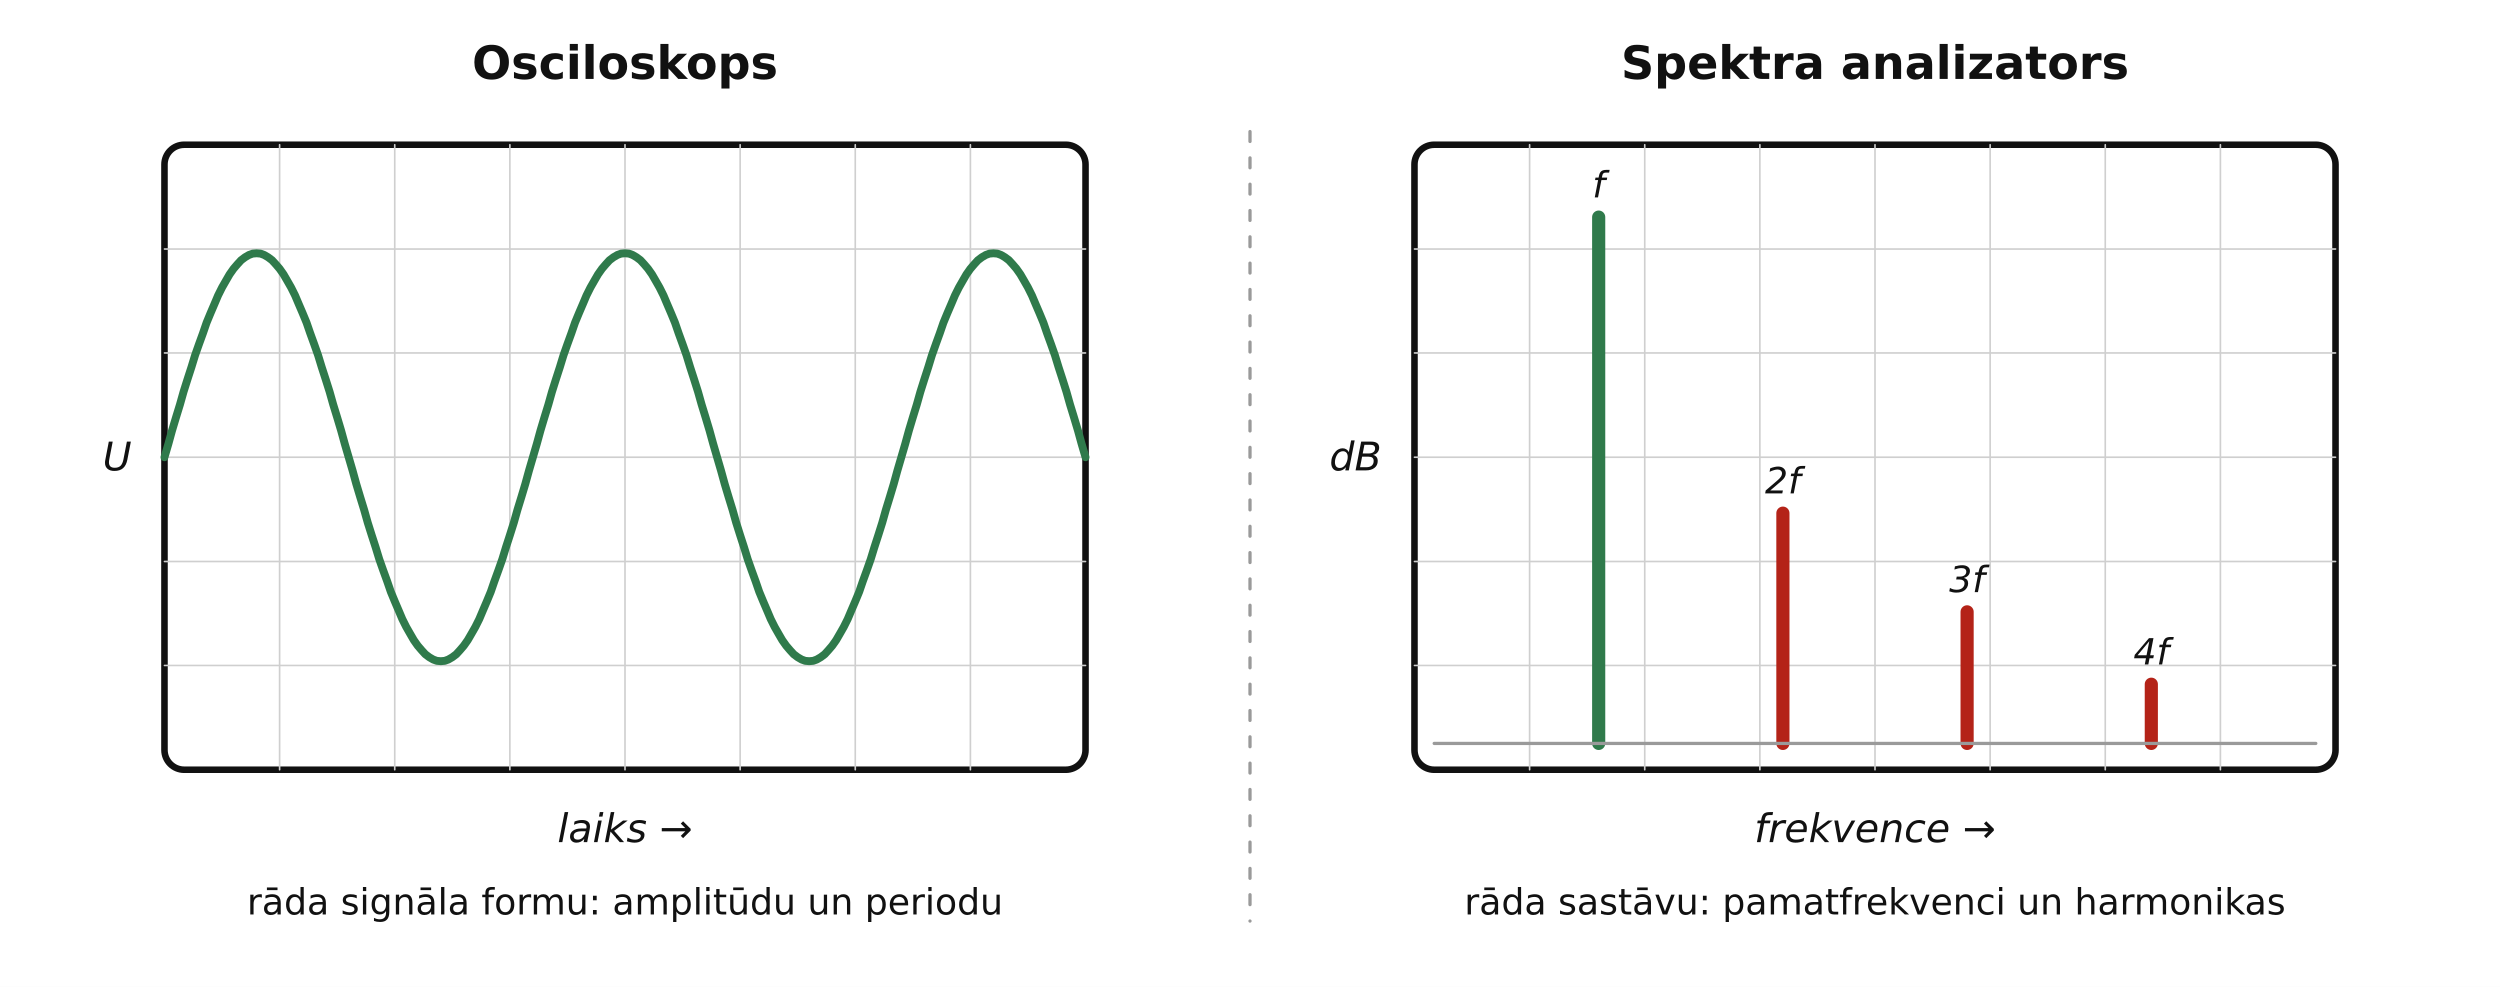
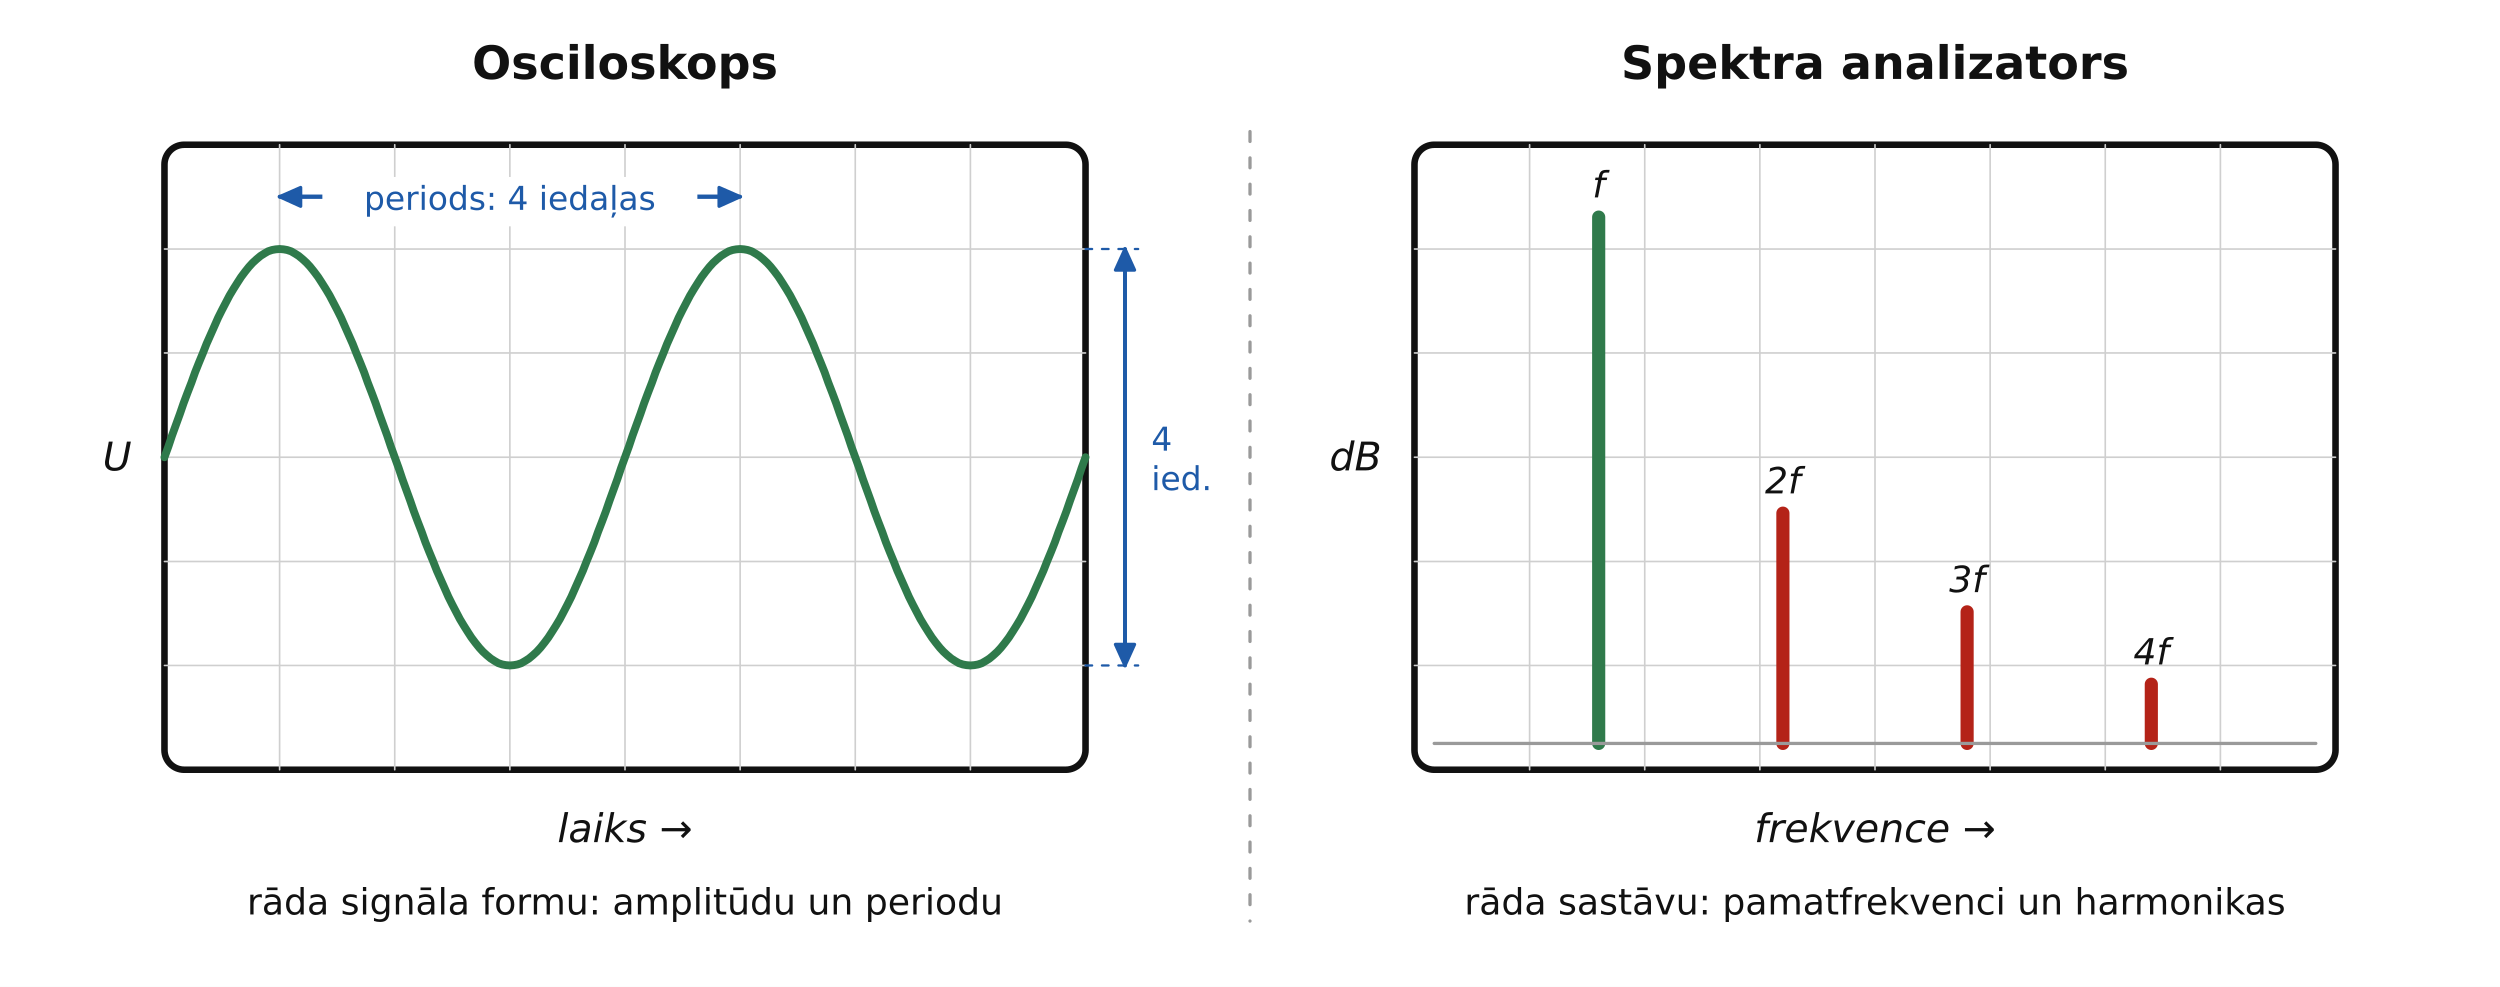
<svg xmlns="http://www.w3.org/2000/svg" viewBox="0 0 760 300" width="760" height="300" font-family="DejaVu Sans, Arial, Helvetica, sans-serif">
  <rect x="0" y="0" width="760" height="300" fill="white" />
  <text x="190.0" y="24.0" text-anchor="middle" font-size="14" fill="#111111" font-weight="bold">Osciloskops</text>
  <rect x="50.0" y="44.0" width="280.0" height="190.0" rx="6" fill="white" stroke="#111111" stroke-width="2" />
  <line x1="85.0" y1="44.0" x2="85.0" y2="234.0" stroke="#cfcfcf" stroke-width="0.5" stroke-linecap="round" />
  <line x1="120.0" y1="44.0" x2="120.0" y2="234.0" stroke="#cfcfcf" stroke-width="0.5" stroke-linecap="round" />
  <line x1="155.0" y1="44.0" x2="155.0" y2="234.0" stroke="#cfcfcf" stroke-width="0.5" stroke-linecap="round" />
  <line x1="190.0" y1="44.0" x2="190.0" y2="234.0" stroke="#cfcfcf" stroke-width="0.5" stroke-linecap="round" />
  <line x1="225.0" y1="44.0" x2="225.0" y2="234.0" stroke="#cfcfcf" stroke-width="0.5" stroke-linecap="round" />
  <line x1="260.0" y1="44.0" x2="260.0" y2="234.0" stroke="#cfcfcf" stroke-width="0.5" stroke-linecap="round" />
  <line x1="295.0" y1="44.0" x2="295.0" y2="234.0" stroke="#cfcfcf" stroke-width="0.5" stroke-linecap="round" />
  <line x1="50.0" y1="75.7" x2="330.0" y2="75.7" stroke="#cfcfcf" stroke-width="0.5" stroke-linecap="round" />
  <line x1="50.0" y1="107.3" x2="330.0" y2="107.3" stroke="#cfcfcf" stroke-width="0.5" stroke-linecap="round" />
  <line x1="50.0" y1="139.0" x2="330.0" y2="139.0" stroke="#cfcfcf" stroke-width="0.5" stroke-linecap="round" />
  <line x1="50.0" y1="170.7" x2="330.0" y2="170.7" stroke="#cfcfcf" stroke-width="0.5" stroke-linecap="round" />
  <line x1="50.0" y1="202.3" x2="330.0" y2="202.3" stroke="#cfcfcf" stroke-width="0.5" stroke-linecap="round" />
-   <polyline points="50.0,139.0 51.2,134.9 52.3,130.9 53.5,126.9 54.7,123.0 55.8,119.1 57.0,115.3 58.2,111.6 59.3,108.0 60.5,104.6 61.7,101.3 62.8,98.1 64.0,95.2 65.2,92.4 66.3,89.8 67.5,87.4 68.7,85.3 69.8,83.4 71.0,81.7 72.2,80.3 73.3,79.1 74.5,78.2 75.7,77.5 76.8,77.1 78.0,77.0 79.2,77.1 80.3,77.5 81.5,78.2 82.7,79.1 83.8,80.3 85.0,81.7 86.2,83.4 87.3,85.3 88.5,87.4 89.7,89.8 90.8,92.4 92.0,95.2 93.2,98.1 94.3,101.3 95.5,104.6 96.7,108.0 97.8,111.6 99.0,115.3 100.2,119.1 101.3,123.0 102.5,126.9 103.7,130.9 104.8,134.9 106.0,139.0 107.2,143.1 108.3,147.1 109.5,151.1 110.7,155.0 111.8,158.9 113.0,162.7 114.2,166.4 115.3,170.0 116.5,173.4 117.7,176.7 118.8,179.9 120.0,182.8 121.2,185.6 122.3,188.2 123.5,190.6 124.7,192.7 125.8,194.6 127.0,196.3 128.2,197.7 129.3,198.9 130.5,199.8 131.7,200.5 132.8,200.9 134.0,201.0 135.2,200.9 136.3,200.5 137.5,199.8 138.7,198.9 139.8,197.7 141.0,196.3 142.2,194.6 143.3,192.7 144.5,190.6 145.7,188.2 146.8,185.6 148.0,182.8 149.2,179.9 150.3,176.7 151.5,173.4 152.7,170.0 153.8,166.4 155.0,162.7 156.2,158.9 157.3,155.0 158.5,151.1 159.7,147.1 160.8,143.1 162.0,139.0 163.2,134.9 164.3,130.9 165.5,126.9 166.7,123.0 167.8,119.1 169.0,115.3 170.2,111.6 171.3,108.0 172.5,104.6 173.7,101.3 174.8,98.1 176.0,95.2 177.2,92.4 178.3,89.8 179.5,87.4 180.7,85.3 181.8,83.4 183.0,81.7 184.2,80.3 185.3,79.1 186.5,78.2 187.7,77.5 188.8,77.1 190.0,77.0 191.2,77.1 192.3,77.5 193.5,78.2 194.7,79.1 195.8,80.3 197.0,81.7 198.2,83.4 199.3,85.3 200.5,87.4 201.7,89.8 202.8,92.4 204.0,95.2 205.2,98.1 206.3,101.3 207.5,104.6 208.7,108.0 209.8,111.6 211.0,115.3 212.2,119.1 213.3,123.0 214.5,126.9 215.7,130.9 216.8,134.9 218.0,139.0 219.2,143.1 220.3,147.1 221.5,151.1 222.7,155.0 223.8,158.9 225.0,162.7 226.2,166.4 227.3,170.0 228.5,173.4 229.7,176.7 230.8,179.9 232.0,182.8 233.2,185.6 234.3,188.2 235.5,190.6 236.7,192.7 237.8,194.6 239.0,196.3 240.2,197.7 241.3,198.9 242.5,199.8 243.7,200.5 244.8,200.9 246.0,201.0 247.2,200.9 248.3,200.5 249.5,199.8 250.7,198.9 251.8,197.7 253.0,196.3 254.2,194.6 255.3,192.7 256.5,190.6 257.7,188.2 258.8,185.6 260.0,182.8 261.2,179.9 262.3,176.7 263.5,173.4 264.7,170.0 265.8,166.4 267.0,162.7 268.2,158.9 269.3,155.0 270.5,151.1 271.7,147.1 272.8,143.1 274.0,139.0 275.2,134.9 276.3,130.9 277.5,126.9 278.7,123.0 279.8,119.1 281.0,115.3 282.2,111.6 283.3,108.0 284.5,104.6 285.7,101.3 286.8,98.1 288.0,95.2 289.2,92.4 290.3,89.8 291.5,87.4 292.7,85.3 293.8,83.4 295.0,81.7 296.2,80.3 297.3,79.1 298.5,78.2 299.7,77.5 300.8,77.1 302.0,77.0 303.2,77.1 304.3,77.5 305.5,78.2 306.7,79.1 307.8,80.3 309.0,81.7 310.2,83.4 311.3,85.3 312.5,87.4 313.7,89.8 314.8,92.4 316.0,95.2 317.2,98.1 318.3,101.3 319.5,104.6 320.7,108.0 321.8,111.6 323.0,115.3 324.2,119.1 325.3,123.0 326.5,126.9 327.7,130.9 328.8,134.9 330.0,139.0" fill="none" stroke="#2f7a4b" stroke-width="2.4" stroke-linejoin="round" stroke-linecap="round" />
+   <polyline points="50.0,139.0 51.2,135.7 52.3,132.4 53.5,129.1 54.7,125.8 55.8,122.6 57.0,119.4 58.2,116.3 59.3,113.2 60.5,110.2 61.7,107.3 62.8,104.5 64.0,101.8 65.2,99.1 66.3,96.6 67.5,94.2 68.7,91.9 69.8,89.8 71.0,87.8 72.2,85.9 73.3,84.2 74.5,82.6 75.7,81.1 76.8,79.9 78.0,78.8 79.2,77.8 80.3,77.1 81.5,76.4 82.7,76.0 83.8,75.8 85.0,75.7 86.2,75.8 87.3,76.0 88.5,76.4 89.7,77.1 90.8,77.8 92.0,78.8 93.2,79.9 94.3,81.1 95.5,82.6 96.7,84.2 97.8,85.9 99.0,87.8 100.2,89.8 101.3,91.9 102.5,94.2 103.7,96.6 104.8,99.1 106.0,101.8 107.2,104.5 108.3,107.3 109.5,110.2 110.7,113.2 111.8,116.3 113.0,119.4 114.2,122.6 115.3,125.8 116.5,129.1 117.7,132.4 118.8,135.7 120.0,139.0 121.2,142.3 122.3,145.6 123.5,148.9 124.7,152.2 125.8,155.4 127.0,158.6 128.2,161.7 129.3,164.8 130.5,167.8 131.7,170.7 132.8,173.5 134.0,176.2 135.2,178.9 136.3,181.4 137.5,183.8 138.7,186.1 139.8,188.2 141.0,190.2 142.2,192.1 143.3,193.8 144.5,195.4 145.7,196.9 146.8,198.1 148.0,199.2 149.2,200.2 150.3,200.9 151.5,201.6 152.7,202.0 153.8,202.2 155.0,202.3 156.2,202.2 157.3,202.0 158.5,201.6 159.7,200.9 160.8,200.2 162.0,199.2 163.2,198.1 164.3,196.9 165.5,195.4 166.7,193.8 167.8,192.1 169.0,190.2 170.2,188.2 171.3,186.1 172.5,183.8 173.7,181.4 174.8,178.9 176.0,176.2 177.2,173.5 178.3,170.7 179.5,167.8 180.7,164.8 181.8,161.7 183.0,158.6 184.2,155.4 185.3,152.2 186.5,148.9 187.7,145.6 188.8,142.3 190.0,139.0 191.2,135.7 192.3,132.4 193.5,129.1 194.7,125.8 195.8,122.6 197.0,119.4 198.2,116.3 199.3,113.2 200.5,110.2 201.7,107.3 202.8,104.5 204.0,101.8 205.2,99.1 206.3,96.6 207.5,94.2 208.7,91.9 209.8,89.8 211.0,87.8 212.2,85.9 213.3,84.2 214.5,82.6 215.7,81.1 216.8,79.9 218.0,78.8 219.2,77.8 220.3,77.1 221.5,76.4 222.7,76.0 223.8,75.8 225.0,75.7 226.2,75.8 227.3,76.0 228.5,76.4 229.7,77.1 230.8,77.8 232.0,78.8 233.2,79.9 234.3,81.1 235.5,82.6 236.7,84.2 237.8,85.9 239.0,87.8 240.2,89.8 241.3,91.9 242.5,94.2 243.7,96.6 244.8,99.1 246.0,101.8 247.2,104.5 248.3,107.3 249.5,110.2 250.7,113.2 251.8,116.3 253.0,119.4 254.2,122.6 255.3,125.8 256.5,129.1 257.7,132.4 258.8,135.7 260.0,139.0 261.2,142.3 262.3,145.6 263.5,148.9 264.7,152.2 265.8,155.4 267.0,158.6 268.2,161.7 269.3,164.8 270.5,167.8 271.7,170.7 272.8,173.5 274.0,176.2 275.2,178.9 276.3,181.4 277.5,183.8 278.7,186.1 279.8,188.2 281.0,190.2 282.2,192.1 283.3,193.8 284.5,195.4 285.7,196.9 286.8,198.1 288.0,199.2 289.2,200.2 290.3,200.9 291.5,201.6 292.7,202.0 293.8,202.2 295.0,202.3 296.2,202.2 297.3,202.0 298.5,201.6 299.7,200.9 300.8,200.2 302.0,199.2 303.2,198.1 304.3,196.9 305.5,195.4 306.7,193.8 307.8,192.1 309.0,190.2 310.2,188.2 311.3,186.1 312.5,183.8 313.7,181.4 314.8,178.9 316.0,176.2 317.2,173.5 318.3,170.7 319.5,167.8 320.7,164.8 321.8,161.7 323.0,158.6 324.2,155.4 325.3,152.2 326.5,148.9 327.7,145.6 328.8,142.3 330.0,139.0" fill="none" stroke="#2f7a4b" stroke-width="2.4" stroke-linejoin="round" stroke-linecap="round" />
+   <line x1="85.0" y1="59.8" x2="220.8" y2="59.8" stroke="#1e5aa8" stroke-width="1.2" stroke-linecap="round" />
+   <polygon points="225.0,59.8 218.6,62.7 218.6,57.0" fill="#1e5aa8" stroke="#1e5aa8" stroke-width="1" stroke-linejoin="round" stroke-linecap="round" />
+   <line x1="225.0" y1="59.8" x2="89.2" y2="59.8" stroke="#1e5aa8" stroke-width="1.2" stroke-linecap="round" />
+   <polygon points="85.0,59.8 91.4,57.0 91.4,62.7" fill="#1e5aa8" stroke="#1e5aa8" stroke-width="1" stroke-linejoin="round" stroke-linecap="round" />
+   <rect x="98.0" y="53.8" width="114.0" height="15.0" fill="white" stroke="none" />
+   <text x="155.0" y="63.8" text-anchor="middle" font-size="10" fill="#1e5aa8">periods: 4 iedaļas</text>
+   <line x1="342.0" y1="75.7" x2="342.0" y2="198.1" stroke="#1e5aa8" stroke-width="1.2" stroke-linecap="round" />
+   <polygon points="342.0,202.3 339.1,195.9 344.9,195.9" fill="#1e5aa8" stroke="#1e5aa8" stroke-width="1" stroke-linejoin="round" stroke-linecap="round" />
+   <line x1="342.0" y1="202.3" x2="342.0" y2="79.9" stroke="#1e5aa8" stroke-width="1.2" stroke-linecap="round" />
+   <polygon points="342.0,75.7 344.9,82.1 339.1,82.1" fill="#1e5aa8" stroke="#1e5aa8" stroke-width="1" stroke-linejoin="round" stroke-linecap="round" />
+   <line x1="330.0" y1="75.7" x2="346.0" y2="75.7" stroke="#1e5aa8" stroke-width="0.7" stroke-dasharray="2 3" stroke-linecap="round" />
+   <line x1="330.0" y1="202.3" x2="346.0" y2="202.3" stroke="#1e5aa8" stroke-width="0.7" stroke-dasharray="2 3" stroke-linecap="round" />
+   <text x="350.0" y="137.0" text-anchor="start" font-size="10" fill="#1e5aa8">4</text>
+   <text x="350.0" y="149.0" text-anchor="start" font-size="10" fill="#1e5aa8">ied.</text>
  <text x="190.0" y="256.0" text-anchor="middle" font-size="12" fill="#111111" font-style="italic">laiks →</text>
  <text x="190.0" y="278.0" text-anchor="middle" font-size="11" fill="#111111">rāda signāla formu: amplitūdu un periodu</text>
  <text x="40.0" y="143.0" text-anchor="end" font-size="12" fill="#111111" font-style="italic">U</text>
  <text x="570.0" y="24.0" text-anchor="middle" font-size="14" fill="#111111" font-weight="bold">Spektra analizators</text>
  <rect x="430.0" y="44.0" width="280.0" height="190.0" rx="6" fill="white" stroke="#111111" stroke-width="2" />
  <line x1="465.0" y1="44.0" x2="465.0" y2="234.0" stroke="#cfcfcf" stroke-width="0.5" stroke-linecap="round" />
  <line x1="500.0" y1="44.0" x2="500.0" y2="234.0" stroke="#cfcfcf" stroke-width="0.5" stroke-linecap="round" />
  <line x1="535.0" y1="44.0" x2="535.0" y2="234.0" stroke="#cfcfcf" stroke-width="0.5" stroke-linecap="round" />
  <line x1="570.0" y1="44.0" x2="570.0" y2="234.0" stroke="#cfcfcf" stroke-width="0.5" stroke-linecap="round" />
  <line x1="605.0" y1="44.0" x2="605.0" y2="234.0" stroke="#cfcfcf" stroke-width="0.5" stroke-linecap="round" />
  <line x1="640.0" y1="44.0" x2="640.0" y2="234.0" stroke="#cfcfcf" stroke-width="0.5" stroke-linecap="round" />
  <line x1="675.0" y1="44.0" x2="675.0" y2="234.0" stroke="#cfcfcf" stroke-width="0.5" stroke-linecap="round" />
  <line x1="430.0" y1="75.7" x2="710.0" y2="75.7" stroke="#cfcfcf" stroke-width="0.5" stroke-linecap="round" />
  <line x1="430.0" y1="107.3" x2="710.0" y2="107.3" stroke="#cfcfcf" stroke-width="0.5" stroke-linecap="round" />
  <line x1="430.0" y1="139.0" x2="710.0" y2="139.0" stroke="#cfcfcf" stroke-width="0.5" stroke-linecap="round" />
  <line x1="430.0" y1="170.7" x2="710.0" y2="170.7" stroke="#cfcfcf" stroke-width="0.5" stroke-linecap="round" />
  <line x1="430.0" y1="202.3" x2="710.0" y2="202.3" stroke="#cfcfcf" stroke-width="0.5" stroke-linecap="round" />
  <line x1="486.0" y1="226.0" x2="486.0" y2="66.0" stroke="#2f7a4b" stroke-width="4" stroke-linecap="round" />
  <text x="486.0" y="60.0" text-anchor="middle" font-size="11" fill="#111111" font-style="italic">f</text>
  <line x1="542.0" y1="226.0" x2="542.0" y2="156.0" stroke="#b42318" stroke-width="4" stroke-linecap="round" />
  <text x="542.0" y="150.0" text-anchor="middle" font-size="11" fill="#111111" font-style="italic">2f</text>
  <line x1="598.0" y1="226.0" x2="598.0" y2="186.0" stroke="#b42318" stroke-width="4" stroke-linecap="round" />
  <text x="598.0" y="180.0" text-anchor="middle" font-size="11" fill="#111111" font-style="italic">3f</text>
  <line x1="654.0" y1="226.0" x2="654.0" y2="208.0" stroke="#b42318" stroke-width="4" stroke-linecap="round" />
  <text x="654.0" y="202.0" text-anchor="middle" font-size="11" fill="#111111" font-style="italic">4f</text>
  <line x1="436.0" y1="226.0" x2="704.0" y2="226.0" stroke="#9a9a9a" stroke-width="1" stroke-linecap="round" />
  <text x="570.0" y="256.0" text-anchor="middle" font-size="12" fill="#111111" font-style="italic">frekvence →</text>
  <text x="570.0" y="278.0" text-anchor="middle" font-size="11" fill="#111111">rāda sastāvu: pamatfrekvenci un harmonikas</text>
  <text x="420.0" y="143.0" text-anchor="end" font-size="12" fill="#111111" font-style="italic">dB</text>
  <line x1="380.0" y1="40.0" x2="380.0" y2="280.0" stroke="#9a9a9a" stroke-width="1" stroke-dasharray="3 5" stroke-linecap="round" />
</svg>
